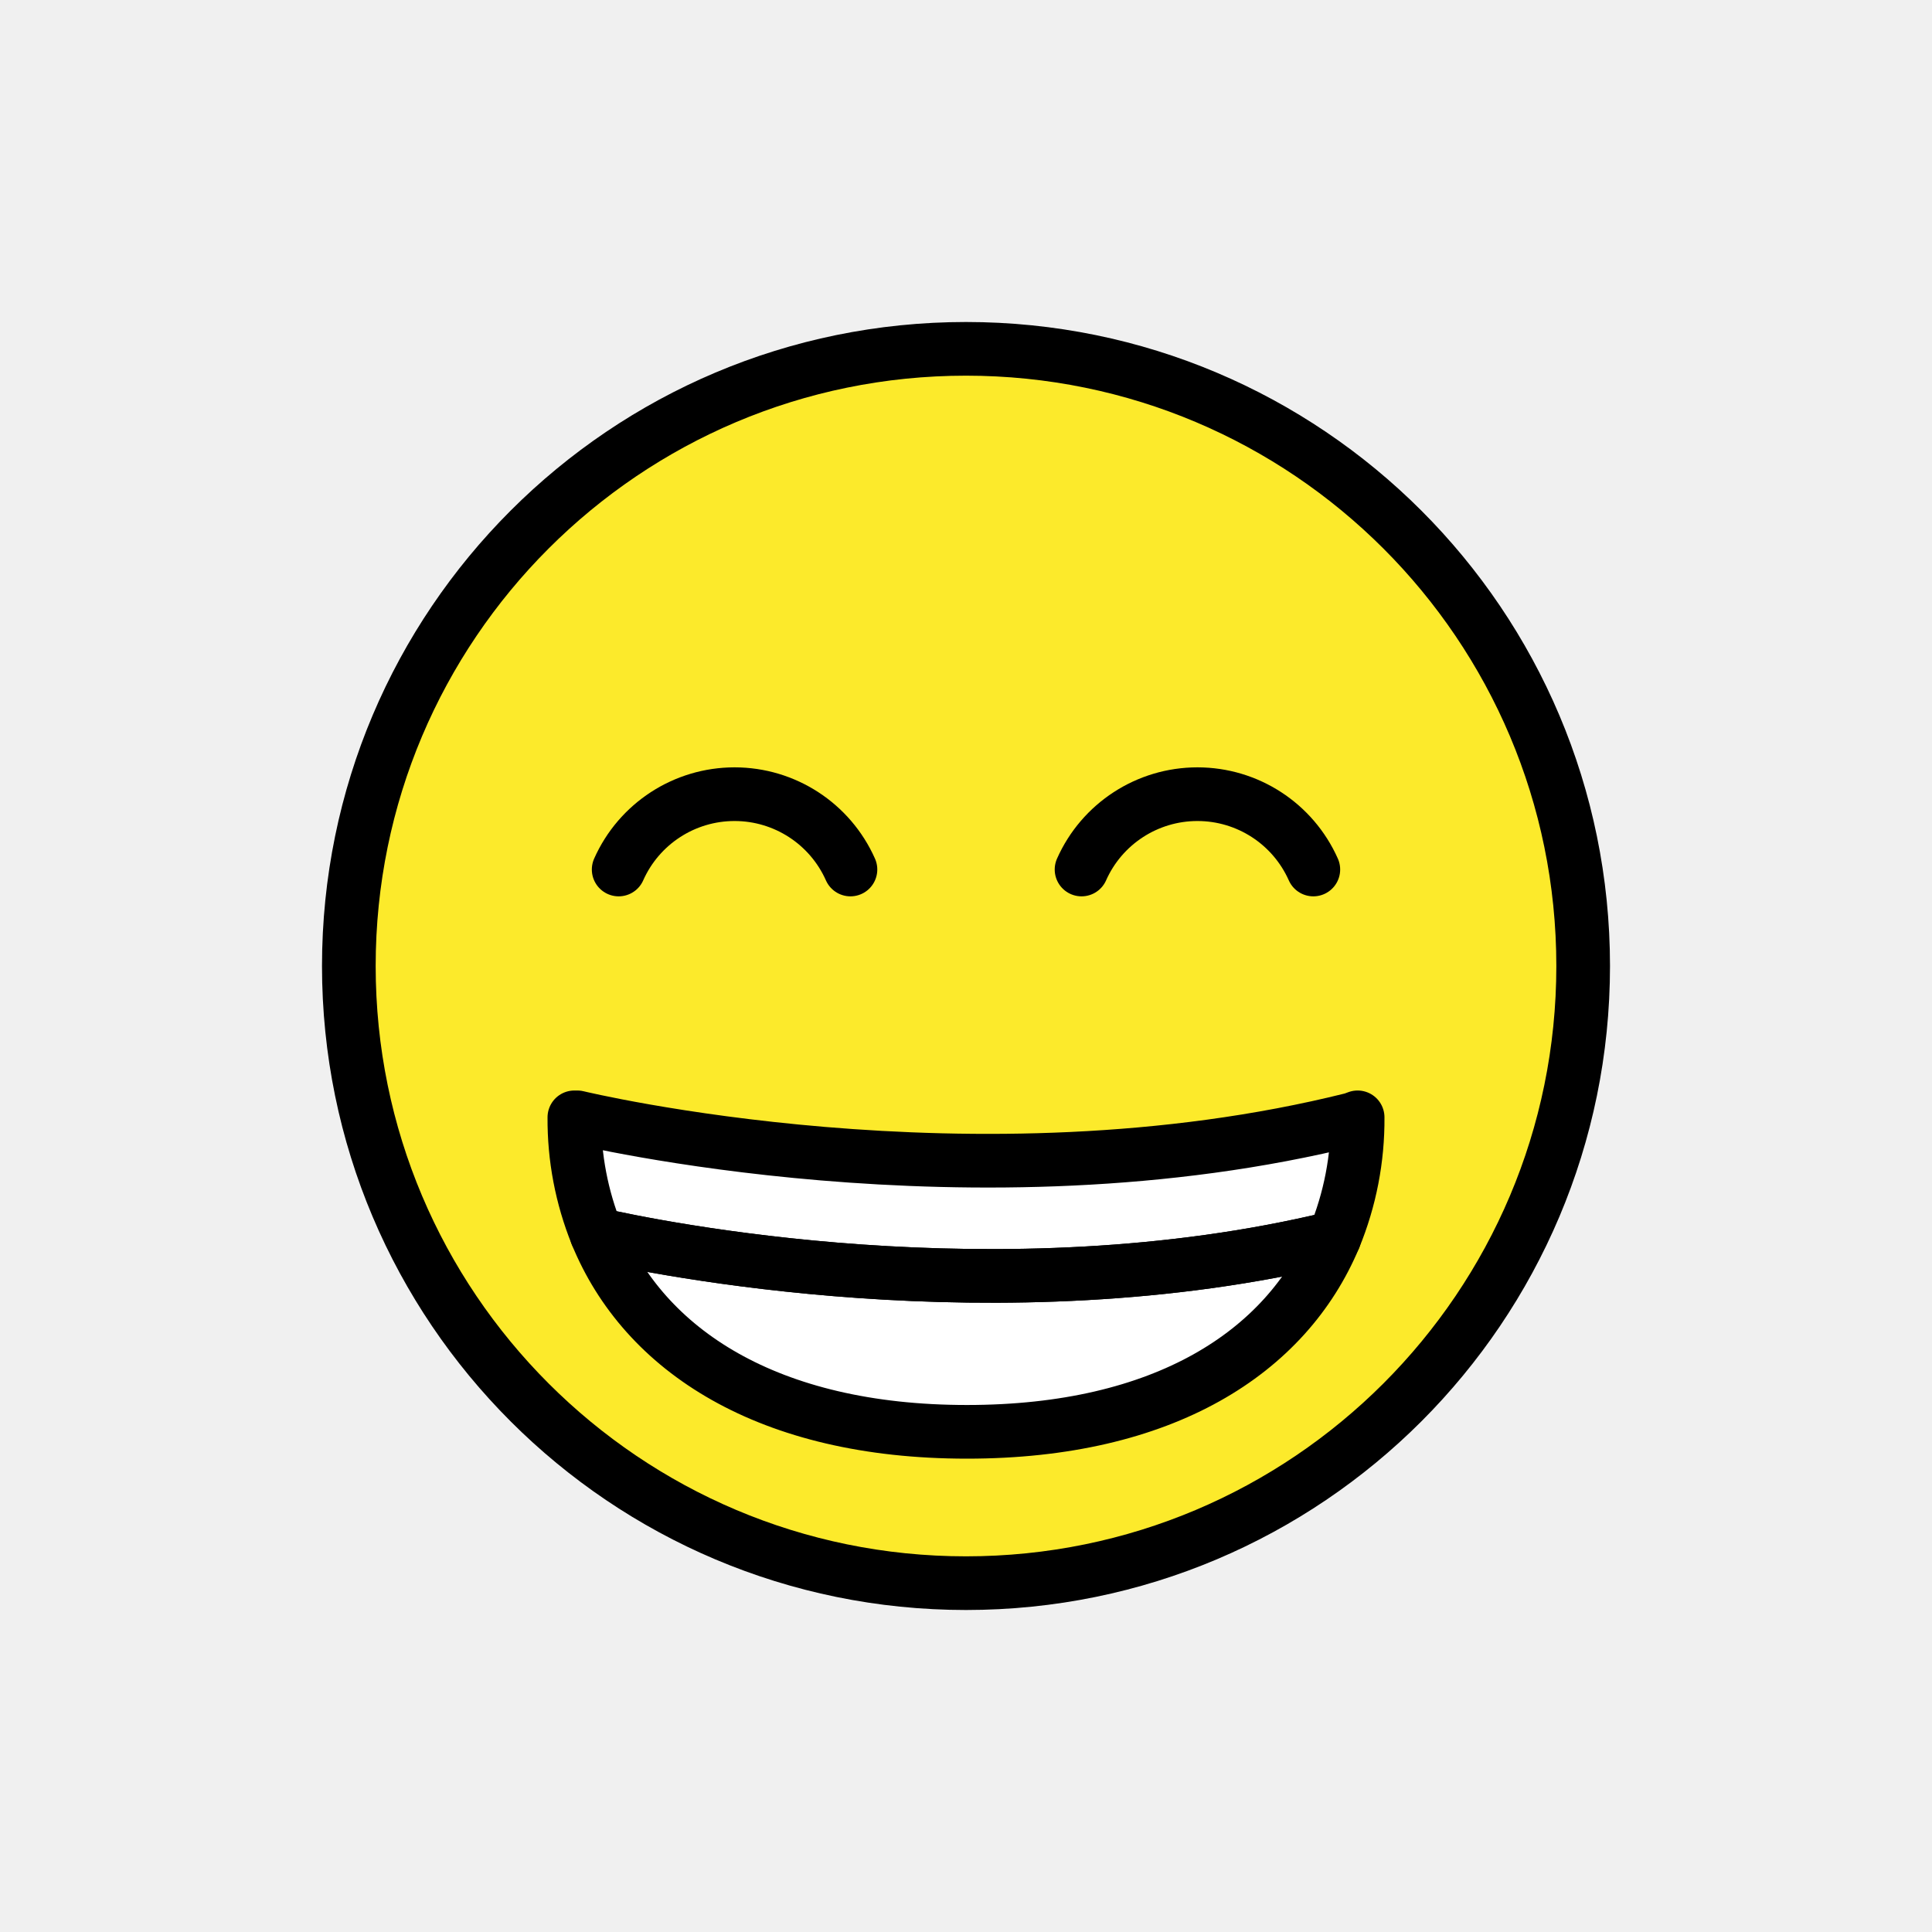
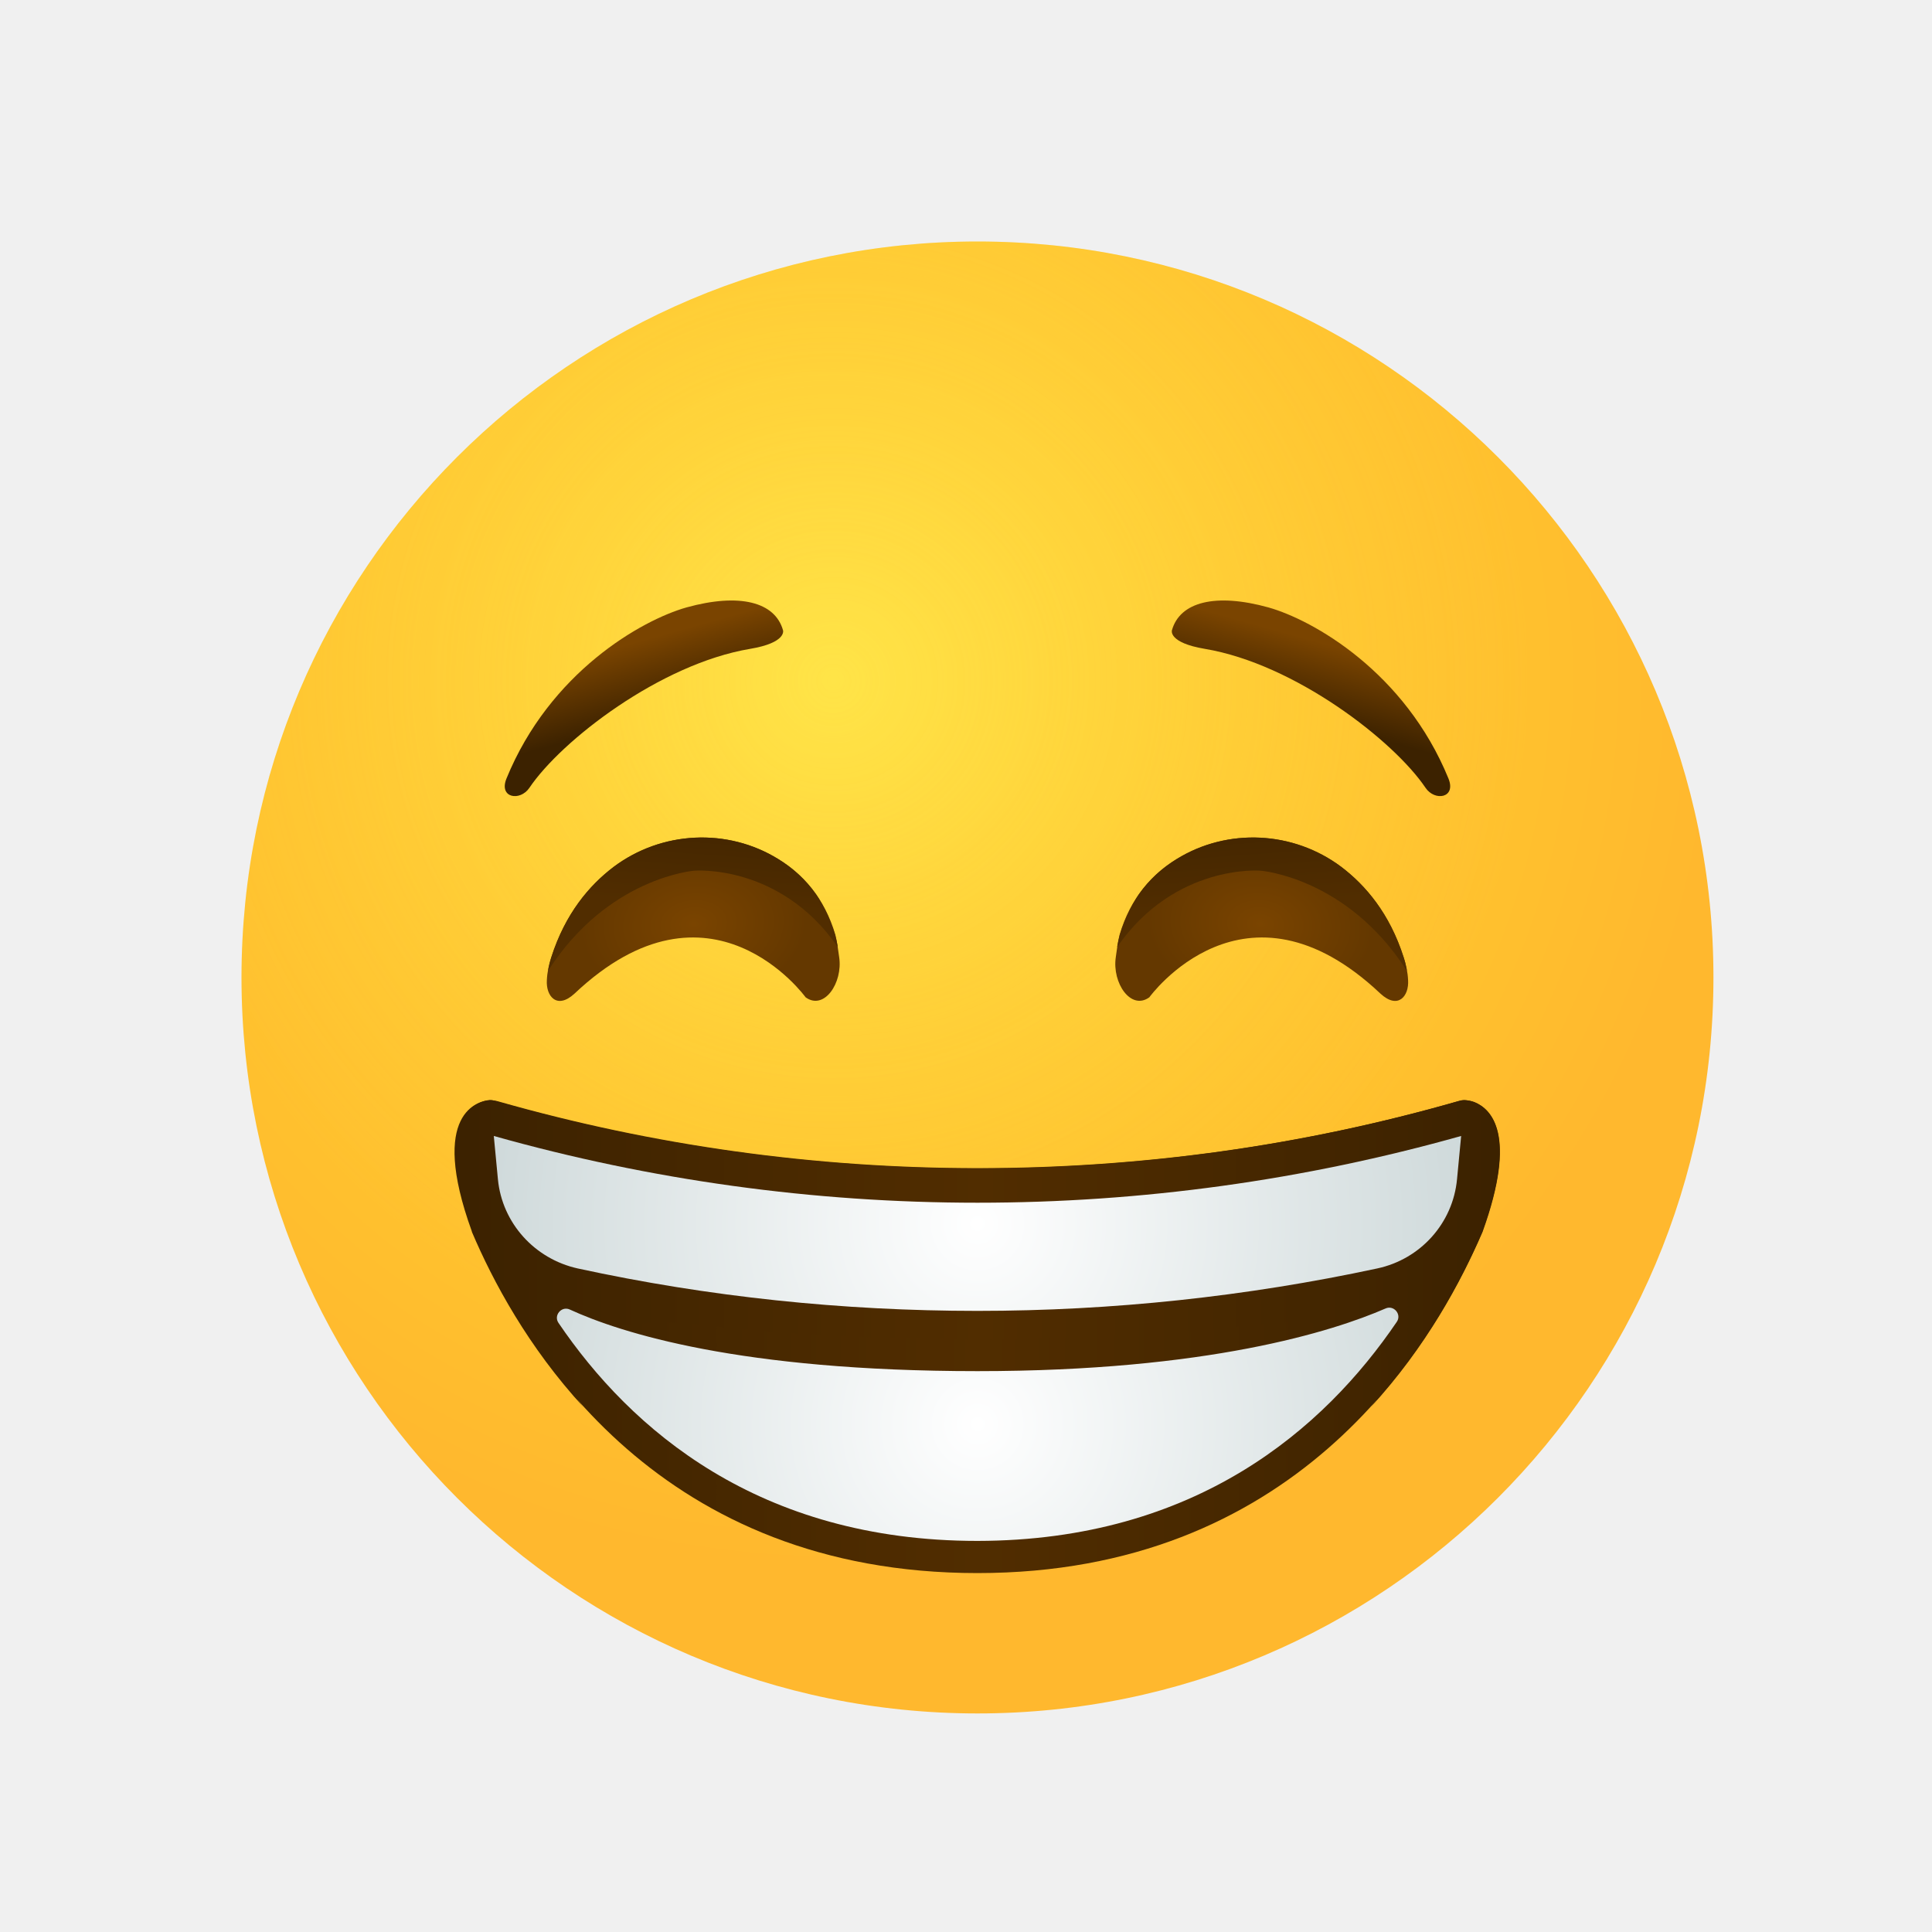
- <svg xmlns="http://www.w3.org/2000/svg" id="emoji" viewBox="0 0 72 72">
-   <g id="color">
-     <circle cx="36" cy="36" r="23" fill="#fcea2b" />
-     <path fill="#fff" d="M50.595,41.64a11.555,11.555,0,0,1-.87,4.49c-12.49,3.03-25.43.34-27.49-.13a11.435,11.435,0,0,1-.83-4.36h.11s14.8,3.59,28.89.07Z" />
-     <path fill="#fff" d="M49.725,46.13c-1.79,4.27-6.35,7.23-13.69,7.23-7.41,0-12.03-3.03-13.8-7.36C24.295,46.47,37.235,49.16,49.725,46.13Z" />
-   </g>
-   <g id="hair" />
-   <g id="skin" />
-   <g id="skin-shadow" />
-   <g id="line">
-     <circle cx="36" cy="36" r="23" fill="none" stroke="#000" stroke-linecap="round" stroke-linejoin="round" stroke-width="2" />
-     <path fill="none" stroke="#000" stroke-linecap="round" stroke-linejoin="round" stroke-width="2" d="M50.595,41.64a11.555,11.555,0,0,1-.87,4.49c-12.49,3.03-25.43.34-27.49-.13a11.435,11.435,0,0,1-.83-4.36h.11s14.8,3.59,28.89.07Z" />
-     <path fill="none" stroke="#000" stroke-linecap="round" stroke-linejoin="round" stroke-width="2" d="M49.725,46.13c-1.79,4.27-6.35,7.23-13.69,7.23-7.41,0-12.03-3.03-13.8-7.36C24.295,46.47,37.235,49.16,49.725,46.13Z" />
-     <path fill="none" stroke="#000" stroke-linecap="round" stroke-miterlimit="10" stroke-width="2" d="M31.694,32.404a4.726,4.726,0,0,0-8.638,0" />
-     <path fill="none" stroke="#000" stroke-linecap="round" stroke-miterlimit="10" stroke-width="2" d="M48.944,32.404a4.726,4.726,0,0,0-8.638,0" />
-   </g>
+ <svg xmlns="http://www.w3.org/2000/svg" width="80" height="80" viewBox="0 0 80 80" fill="none">
+   <path d="M40.475 70.95C57.306 70.95 70.95 57.306 70.95 40.475C70.95 23.644 57.306 10 40.475 10C23.644 10 10 23.644 10 40.475C10 57.306 23.644 70.95 40.475 70.95Z" fill="url(#paint0_radial)" />
+   <path opacity="0.5" d="M40.475 70.95C57.306 70.95 70.95 57.306 70.95 40.475C70.95 23.644 57.306 10 40.475 10C23.644 10 10 23.644 10 40.475C10 57.306 23.644 70.95 40.475 70.95Z" fill="url(#paint1_radial)" />
+   <path d="M61.056 45.635C60.83 45.55 60.574 45.535 60.347 45.606C53.912 47.449 47.236 48.37 40.489 48.37C33.742 48.37 27.052 47.435 20.631 45.606C20.39 45.535 20.149 45.55 19.922 45.635C19.228 45.918 18.122 46.967 19.582 50.978V50.992C21.736 56.124 27.449 65.138 40.475 65.138C53.473 65.138 59.185 56.109 61.397 50.992C62.842 46.967 61.751 45.918 61.056 45.635Z" fill="url(#paint2_linear)" />
+   <path d="M32.424 26.102C32.098 24.926 30.624 24.543 28.427 25.152C26.57 25.677 22.771 27.831 20.971 32.24C20.645 33.048 21.538 33.189 21.921 32.622C23.239 30.666 27.335 27.491 31.063 26.867C32.58 26.612 32.424 26.102 32.424 26.102Z" fill="url(#paint3_linear)" />
+   <path d="M32.225 35.571C30.113 34.267 27.392 34.408 25.408 35.897C24.401 36.662 23.409 37.824 22.828 39.639C22.729 39.936 22.658 40.262 22.644 40.588C22.601 41.24 23.055 41.822 23.792 41.141C29.419 35.826 33.359 41.297 33.359 41.297C34.125 41.85 34.904 40.702 34.749 39.639C34.706 39.327 34.663 39.001 34.593 38.717C34.139 37.158 33.218 36.18 32.225 35.571Z" fill="url(#paint4_radial)" />
+   <path d="M60.645 45.549C60.602 45.549 60.56 45.549 60.503 45.564C54.011 47.435 47.279 48.384 40.461 48.384C33.643 48.384 26.91 47.435 20.418 45.564C20.375 45.549 20.333 45.549 20.276 45.549C19.837 45.592 17.739 46.031 19.539 50.992V51.007C20.418 53.076 21.878 55.783 24.16 58.264C22.02 55.727 24.656 54.323 29.348 54.89C34.04 55.457 40.461 55.471 40.461 55.471C40.461 55.471 46.867 55.457 51.573 54.89C56.265 54.323 58.902 55.727 56.761 58.264C59.043 55.783 60.503 53.076 61.382 51.007V50.992C63.182 46.017 61.084 45.578 60.645 45.549Z" fill="url(#paint5_linear)" />
+   <path d="M57.031 52.523C58.817 52.141 60.163 50.652 60.333 48.824L60.503 47.038C54.011 48.866 47.279 49.802 40.475 49.802C33.671 49.802 26.938 48.866 20.447 47.038L20.617 48.824C20.787 50.638 22.133 52.126 23.919 52.523C29.334 53.7 34.89 54.281 40.475 54.281C46.06 54.281 51.616 53.686 57.031 52.523Z" fill="url(#paint6_radial)" />
+   <path d="M34.578 38.703C34.38 38.065 34.111 37.513 33.813 37.059C33.359 36.407 32.807 35.925 32.225 35.571C30.113 34.267 27.392 34.408 25.407 35.897C24.401 36.662 23.409 37.824 22.828 39.639C22.771 39.809 22.729 39.993 22.7 40.177V40.191C25.181 36.322 28.753 36.053 28.753 36.053C28.753 36.053 32.296 35.755 34.692 39.214C34.663 39.043 34.621 38.873 34.578 38.703Z" fill="url(#paint7_linear)" />
+   <path d="M48.526 26.102C48.852 24.926 50.326 24.543 52.523 25.152C54.38 25.677 58.179 27.831 59.979 32.24C60.305 33.048 59.412 33.189 59.029 32.622C57.711 30.666 53.615 27.491 49.887 26.867C48.37 26.612 48.526 26.102 48.526 26.102Z" fill="url(#paint8_linear)" />
+   <path d="M48.724 35.571C50.837 34.267 53.558 34.408 55.542 35.897C56.549 36.662 57.541 37.824 58.122 39.639C58.221 39.936 58.292 40.262 58.306 40.588C58.349 41.24 57.895 41.822 57.158 41.141C51.531 35.826 47.591 41.297 47.591 41.297C46.825 41.85 46.046 40.702 46.202 39.639C46.244 39.327 46.286 39.001 46.357 38.717C46.811 37.158 47.732 36.18 48.724 35.571Z" fill="url(#paint9_radial)" />
+   <path d="M46.371 38.703C46.57 38.065 46.839 37.513 47.137 37.059C47.59 36.407 48.143 35.925 48.724 35.571C50.836 34.267 53.558 34.408 55.542 35.897C56.549 36.662 57.541 37.824 58.122 39.639C58.179 39.809 58.221 39.993 58.25 40.177V40.191C55.769 36.322 52.197 36.053 52.197 36.053C52.197 36.053 48.654 35.755 46.258 39.214C46.286 39.043 46.329 38.873 46.371 38.703Z" fill="url(#paint10_linear)" />
+   <path d="M57.839 54.734C58.051 54.423 57.711 54.026 57.371 54.182C55.188 55.131 50 56.776 40.475 56.776C30.638 56.776 25.691 55.188 23.593 54.224C23.253 54.068 22.913 54.465 23.125 54.777C26.116 59.185 31.418 63.806 40.475 63.806C49.532 63.792 54.834 59.157 57.839 54.734Z" fill="url(#paint11_radial)" />
+   <defs>
+     <radialGradient id="paint0_radial" cx="0" cy="0" r="1" gradientUnits="userSpaceOnUse" gradientTransform="translate(34.479 28.1245) scale(36.7641)">
+       <stop stop-color="#FFDF30" />
+       <stop offset="1" stop-color="#FFB82E" />
+     </radialGradient>
+     <radialGradient id="paint1_radial" cx="0" cy="0" r="1" gradientUnits="userSpaceOnUse" gradientTransform="translate(34.479 28.1245) scale(28.924)">
+       <stop stop-color="#FFE95F" />
+       <stop offset="1" stop-color="#FFBB47" stop-opacity="0" />
+     </radialGradient>
+     <linearGradient id="paint2_linear" x1="18.842" y1="55.349" x2="62.108" y2="55.349" gradientUnits="userSpaceOnUse">
+       <stop offset="0.001" stop-color="#3C2200" />
+       <stop offset="0.5" stop-color="#512D00" />
+       <stop offset="1" stop-color="#3C2200" />
+     </linearGradient>
+     <linearGradient id="paint3_linear" x1="26.779" y1="29.797" x2="25.913" y2="26.704" gradientUnits="userSpaceOnUse">
+       <stop offset="0.001" stop-color="#3C2200" />
+       <stop offset="1" stop-color="#7A4400" />
+     </linearGradient>
+     <radialGradient id="paint4_radial" cx="0" cy="0" r="1" gradientUnits="userSpaceOnUse" gradientTransform="translate(28.726 38.2583) rotate(175.474) scale(4.7016 3.33383)">
+       <stop offset="0.001" stop-color="#7A4400" />
+       <stop offset="1" stop-color="#643800" />
+     </radialGradient>
+     <linearGradient id="paint5_linear" x1="61.866" y1="51.898" x2="19.344" y2="51.898" gradientUnits="userSpaceOnUse">
+       <stop offset="0.001" stop-color="#3C2200" />
+       <stop offset="0.5" stop-color="#512D00" />
+       <stop offset="1" stop-color="#3C2200" />
+     </linearGradient>
+     <radialGradient id="paint6_radial" cx="0" cy="0" r="1" gradientUnits="userSpaceOnUse" gradientTransform="translate(40.475 50.6659) scale(36.8167)">
+       <stop offset="0.001" stop-color="white" />
+       <stop offset="1" stop-color="#A8BBBD" />
+     </radialGradient>
+     <linearGradient id="paint7_linear" x1="29.22" y1="32.339" x2="28.847" y2="37.456" gradientUnits="userSpaceOnUse">
+       <stop offset="0.001" stop-color="#3C2200" />
+       <stop offset="1" stop-color="#512D00" />
+     </linearGradient>
+     <linearGradient id="paint8_linear" x1="54.2" y1="29.802" x2="55.066" y2="26.709" gradientUnits="userSpaceOnUse">
+       <stop offset="0.001" stop-color="#3C2200" />
+       <stop offset="1" stop-color="#7A4400" />
+     </linearGradient>
+     <radialGradient id="paint9_radial" cx="0" cy="0" r="1" gradientUnits="userSpaceOnUse" gradientTransform="translate(52.1903 38.2577) rotate(4.5256) scale(4.70159 3.33383)">
+       <stop offset="0.001" stop-color="#7A4400" />
+       <stop offset="1" stop-color="#643800" />
+     </radialGradient>
+     <linearGradient id="paint10_linear" x1="51.703" y1="32.34" x2="52.077" y2="37.457" gradientUnits="userSpaceOnUse">
+       <stop offset="0.001" stop-color="#3C2200" />
+       <stop offset="1" stop-color="#512D00" />
+     </linearGradient>
+     <radialGradient id="paint11_radial" cx="0" cy="0" r="1" gradientUnits="userSpaceOnUse" gradientTransform="translate(40.4816 58.9692) scale(36.2765)">
+       <stop offset="0.001" stop-color="white" />
+       <stop offset="1" stop-color="#A8BBBD" />
+     </radialGradient>
+   </defs>
</svg>
